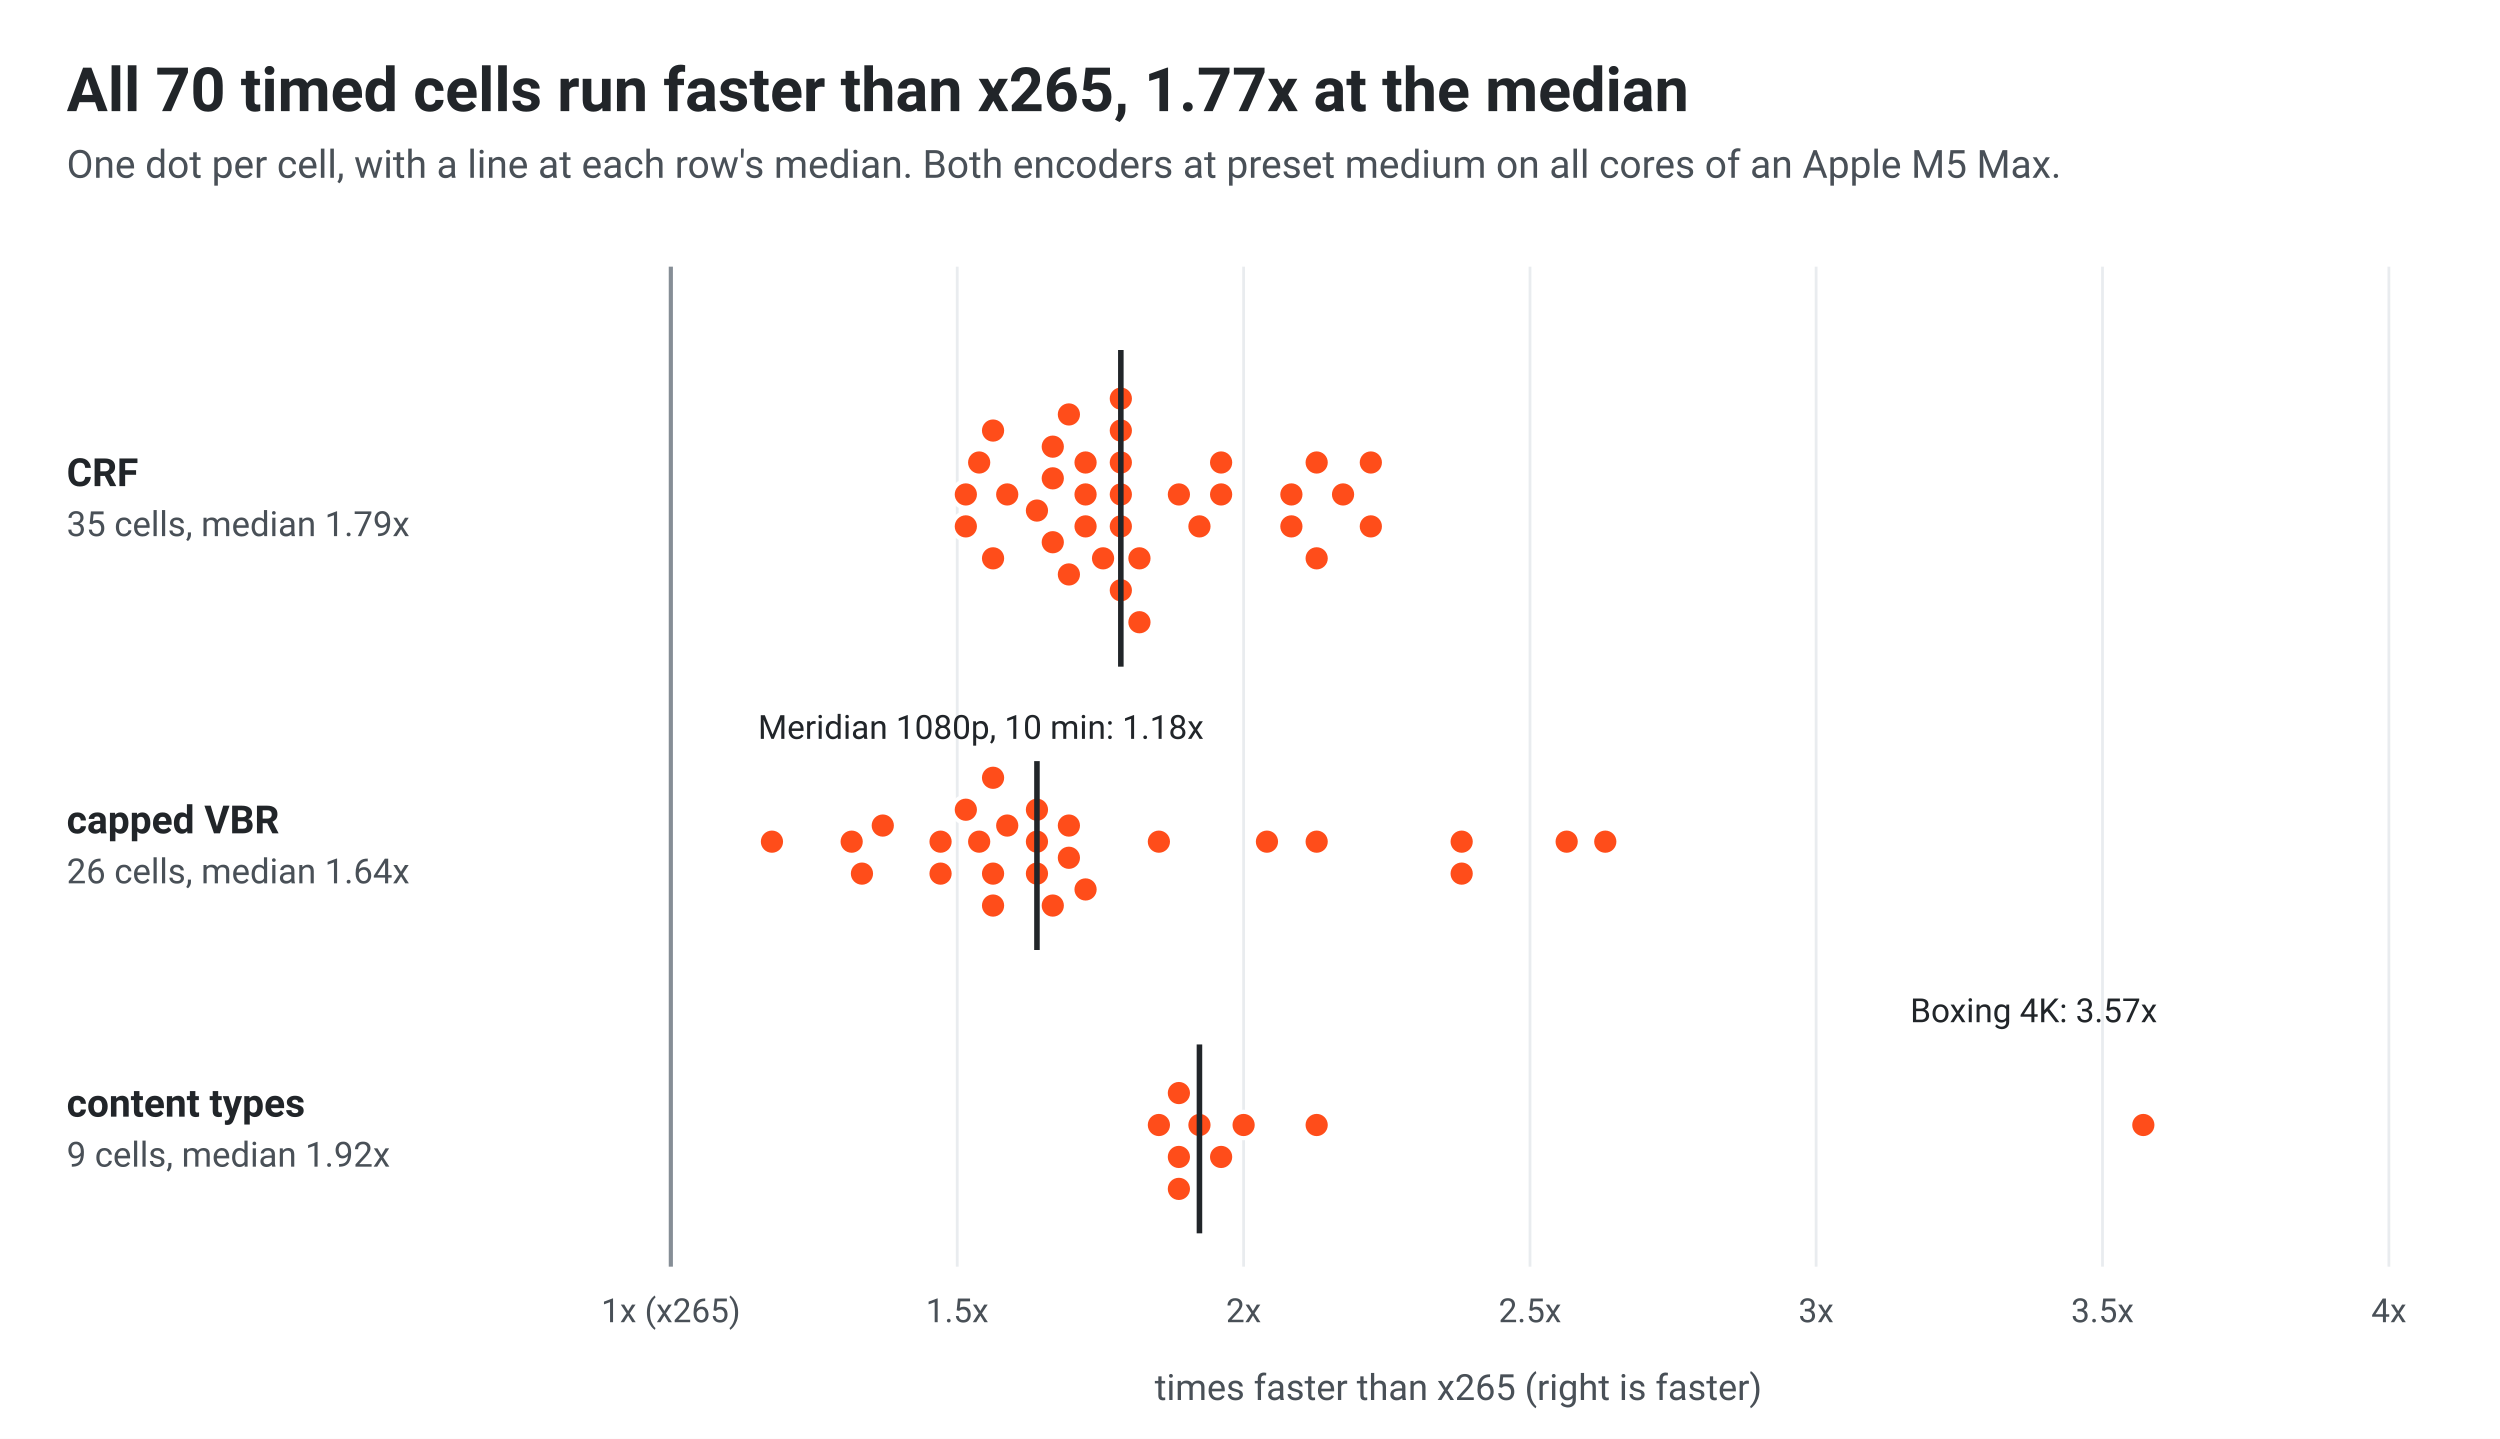
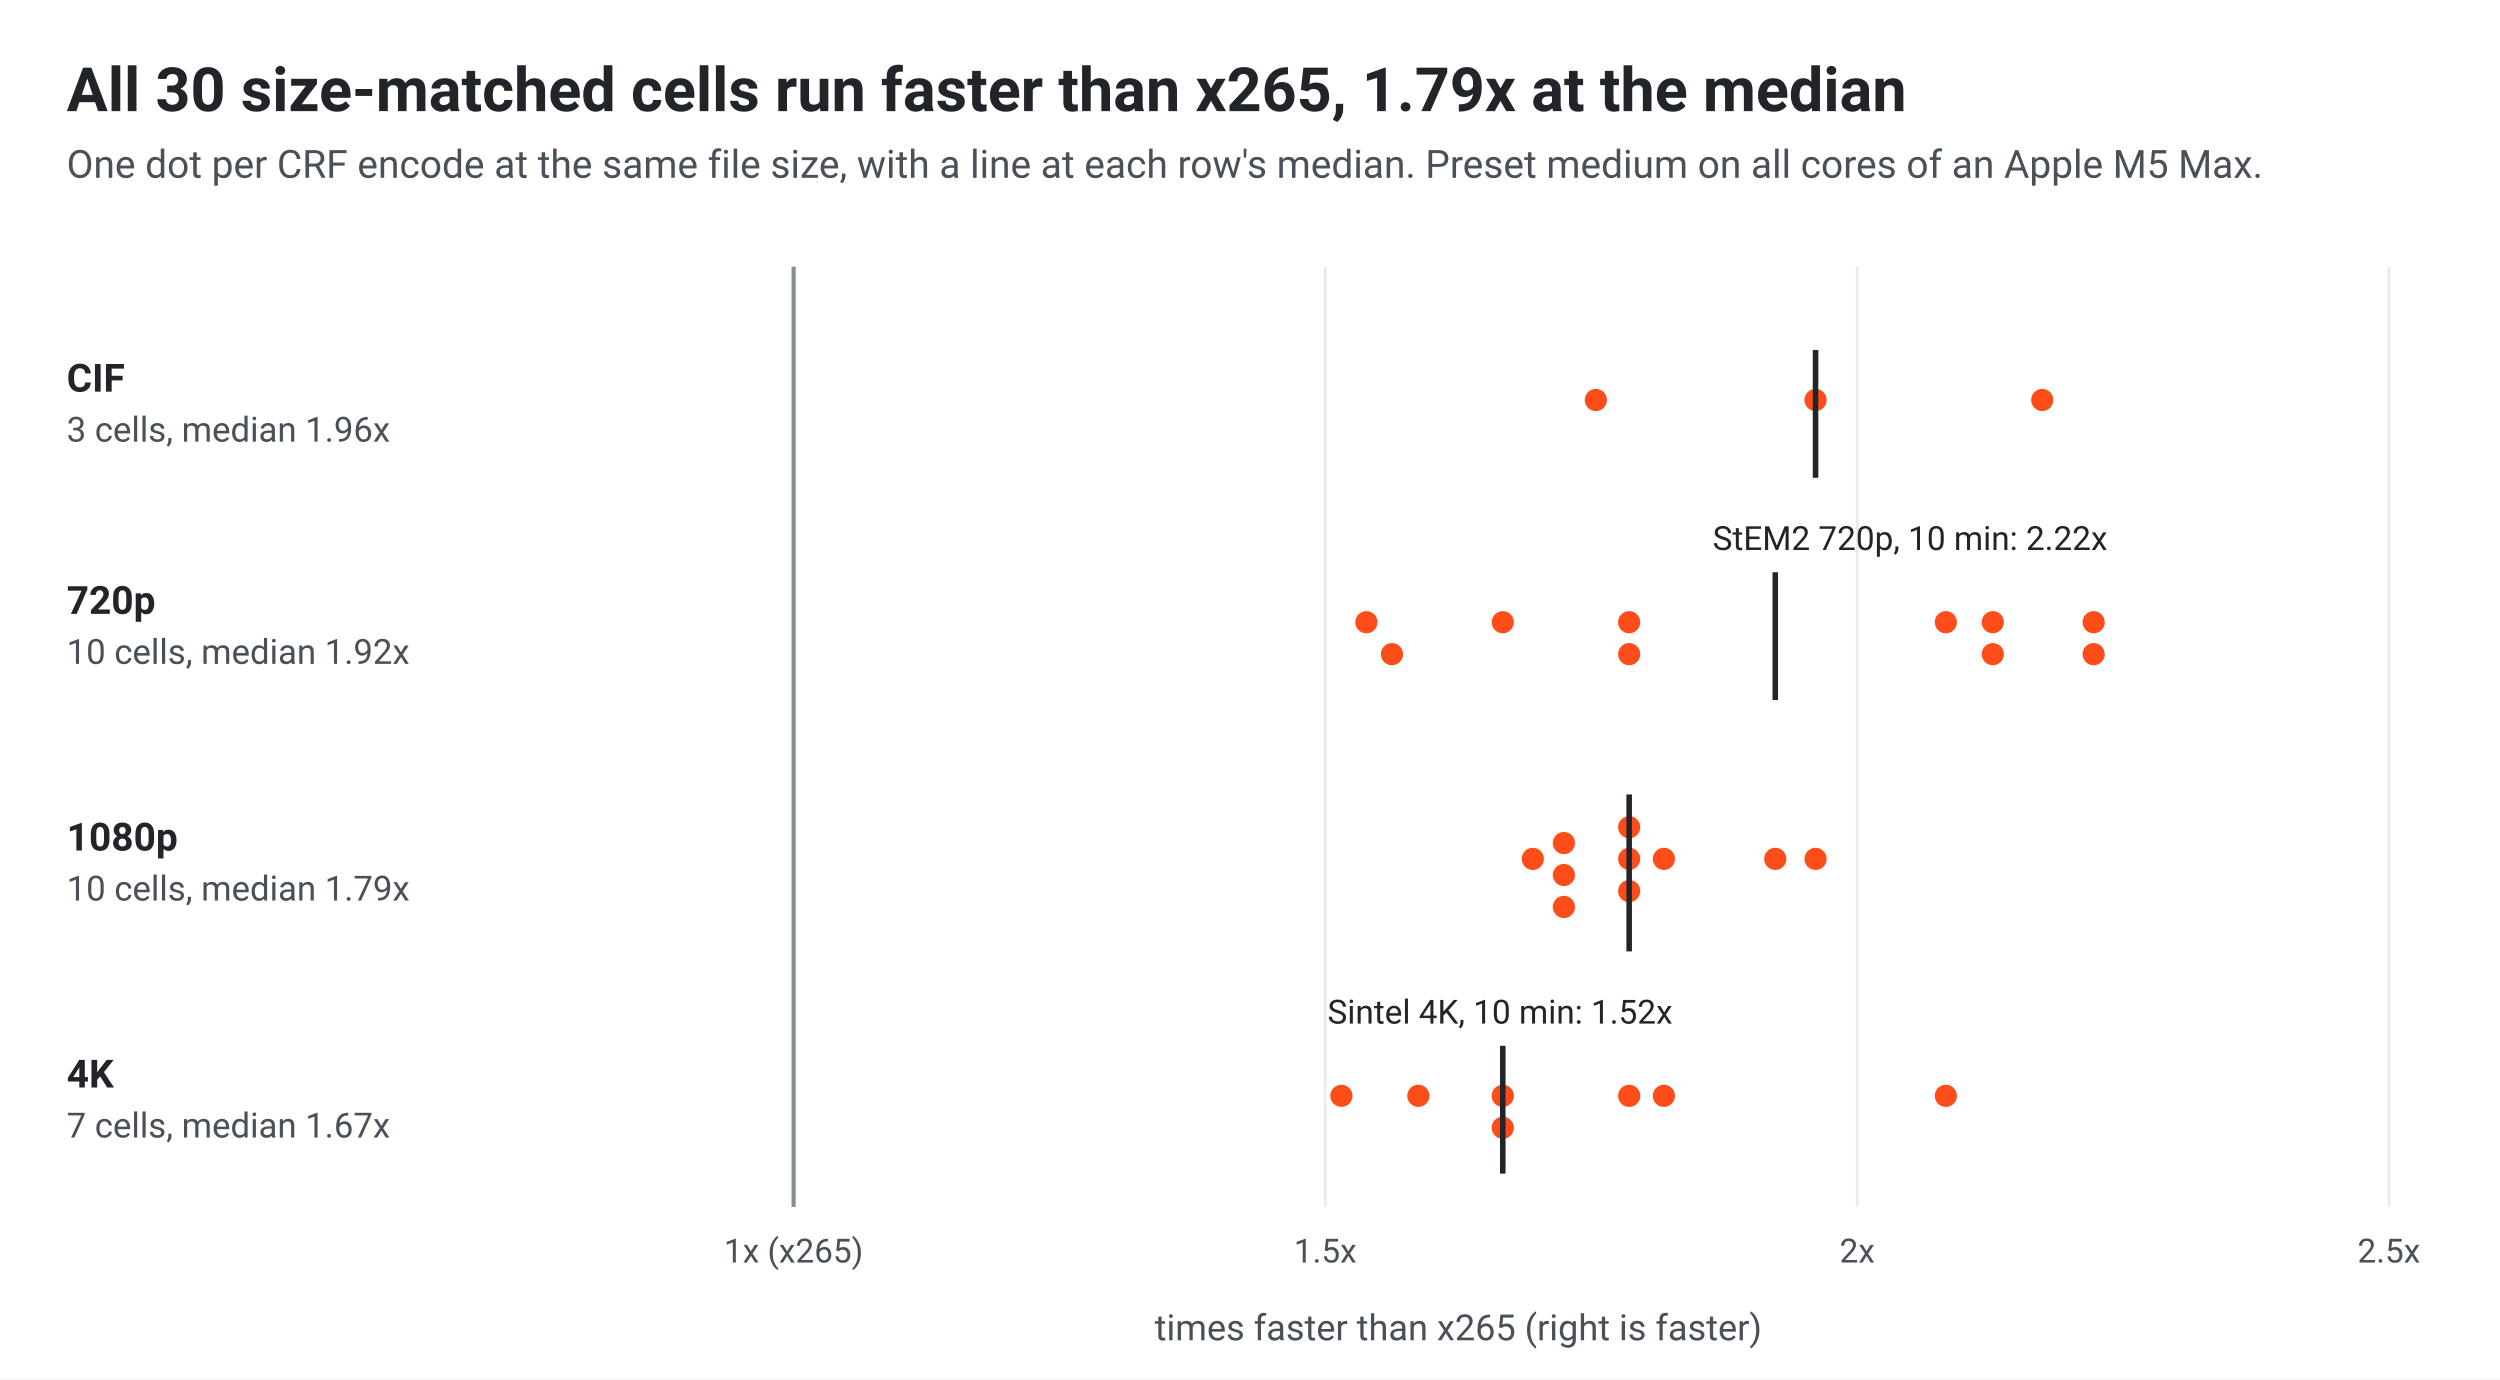
- <svg xmlns="http://www.w3.org/2000/svg" width="900" height="518.0" viewBox="0 0 900 518.0" role="img">
+ <svg xmlns="http://www.w3.org/2000/svg" width="900" height="496.5" viewBox="0 0 900 496.5" role="img">
  <style>
.bg{fill:#ffffff}.t1{fill:#212529}.t2{fill:#495057}.grid{stroke:#e9ecef}
.base{stroke:#868e96}.ring{stroke:#ffffff}.med{stroke:#212529}.band{fill:#f1f3f5}
.s1{fill:#ff4d1a}.s2{fill:#00919a}.s3{fill:#6250d6}.sx{fill:#868e96}
.l1{stroke:#ff4d1a}.l2{stroke:#00919a}.l3{stroke:#6250d6}.lx{stroke:#868e96}.span{stroke:#dee2e6}
.note{fill:#b8330a}.wash{fill:#ffe8dc}
text{font-family:system-ui,-apple-system,"Segoe UI",Roboto,Helvetica,Arial,sans-serif}
@media (prefers-color-scheme:dark){
.bg{fill:#1b1c1e}.t1{fill:#e9ecee}.t2{fill:#b6bcc1}.grid{stroke:#2e3135}
.base{stroke:#8f959a}.ring{stroke:#1b1c1e}.med{stroke:#e9ecee}.band{fill:#23262a}
.s1{fill:#ff4d1a}.s2{fill:#12a3ad}.s3{fill:#9085e9}.sx{fill:#8f959a}
.l1{stroke:#ff4d1a}.l2{stroke:#12a3ad}.l3{stroke:#9085e9}.lx{stroke:#8f959a}.span{stroke:#3a3e43}
.note{fill:#ff8a5c}.wash{fill:#45200f}}
</style>
  <rect width="100%" height="100%" class="bg" />
-   <text x="24.0" y="40.0" font-size="22" class="t1" text-anchor="start" font-weight="600">All 70 timed cells run faster than x265, 1.77x at the median</text>
-   <text x="24.0" y="64.0" font-size="14" class="t2" text-anchor="start">One dot per cell, with a line at each row's median. Both encoders at preset medium on all cores of an Apple M5 Max.</text>
-   <line x1="241.5" y1="96" x2="241.5" y2="456.0" class="base" stroke-width="1.5" />
-   <text x="241.5" y="476.0" font-size="12" class="t2" text-anchor="middle">1x (x265)</text>
-   <line x1="344.6" y1="96" x2="344.6" y2="456.0" class="grid" stroke-width="1" />
-   <text x="344.6" y="476.0" font-size="12" class="t2" text-anchor="middle">1.5x</text>
-   <line x1="447.7" y1="96" x2="447.7" y2="456.0" class="grid" stroke-width="1" />
-   <text x="447.7" y="476.0" font-size="12" class="t2" text-anchor="middle">2x</text>
-   <line x1="550.8" y1="96" x2="550.8" y2="456.0" class="grid" stroke-width="1" />
-   <text x="550.8" y="476.0" font-size="12" class="t2" text-anchor="middle">2.5x</text>
-   <line x1="653.8" y1="96" x2="653.8" y2="456.0" class="grid" stroke-width="1" />
-   <text x="653.8" y="476.0" font-size="12" class="t2" text-anchor="middle">3x</text>
-   <line x1="756.9" y1="96" x2="756.9" y2="456.0" class="grid" stroke-width="1" />
-   <text x="756.9" y="476.0" font-size="12" class="t2" text-anchor="middle">3.5x</text>
-   <line x1="860.0" y1="96" x2="860.0" y2="456.0" class="grid" stroke-width="1" />
-   <text x="860.0" y="476.0" font-size="12" class="t2" text-anchor="middle">4x</text>
-   <text x="525.0" y="504.0" font-size="13" class="t2" text-anchor="middle">times faster than x265 (right is faster)</text>
-   <text x="24.0" y="175.0" font-size="14" class="t1" text-anchor="start" font-weight="600">CRF</text>
-   <text x="24.0" y="193.0" font-size="12.5" class="t2" text-anchor="start">35 cells, median 1.79x</text>
-   <circle cx="347.7" cy="178.0" r="4.75" class="s1 ring" stroke-width="1.5" />
-   <circle cx="347.7" cy="189.5" r="4.75" class="s1 ring" stroke-width="1.5" />
-   <circle cx="352.5" cy="166.5" r="4.75" class="s1 ring" stroke-width="1.5" />
-   <circle cx="357.5" cy="201.0" r="4.75" class="s1 ring" stroke-width="1.5" />
-   <circle cx="357.5" cy="155.0" r="4.75" class="s1 ring" stroke-width="1.5" />
-   <circle cx="362.6" cy="178.0" r="4.75" class="s1 ring" stroke-width="1.5" />
-   <circle cx="373.3" cy="183.8" r="4.75" class="s1 ring" stroke-width="1.5" />
-   <circle cx="379.0" cy="172.2" r="4.75" class="s1 ring" stroke-width="1.5" />
-   <circle cx="379.0" cy="195.2" r="4.75" class="s1 ring" stroke-width="1.5" />
-   <circle cx="379.0" cy="160.8" r="4.75" class="s1 ring" stroke-width="1.5" />
-   <circle cx="384.8" cy="206.8" r="4.75" class="s1 ring" stroke-width="1.5" />
-   <circle cx="384.8" cy="149.2" r="4.75" class="s1 ring" stroke-width="1.5" />
-   <circle cx="390.8" cy="178.0" r="4.75" class="s1 ring" stroke-width="1.5" />
-   <circle cx="390.8" cy="189.5" r="4.75" class="s1 ring" stroke-width="1.5" />
-   <circle cx="390.8" cy="166.5" r="4.75" class="s1 ring" stroke-width="1.5" />
-   <circle cx="397.1" cy="201.0" r="4.75" class="s1 ring" stroke-width="1.5" />
-   <circle cx="403.5" cy="178.0" r="4.75" class="s1 ring" stroke-width="1.5" />
-   <circle cx="403.5" cy="189.5" r="4.75" class="s1 ring" stroke-width="1.5" />
-   <circle cx="403.5" cy="166.5" r="4.75" class="s1 ring" stroke-width="1.5" />
-   <circle cx="403.5" cy="155.0" r="4.75" class="s1 ring" stroke-width="1.5" />
-   <circle cx="403.5" cy="212.5" r="4.75" class="s1 ring" stroke-width="1.5" />
-   <circle cx="403.5" cy="143.5" r="4.75" class="s1 ring" stroke-width="1.5" />
-   <circle cx="410.2" cy="201.0" r="4.75" class="s1 ring" stroke-width="1.5" />
-   <circle cx="410.2" cy="224.0" r="4.75" class="s1 ring" stroke-width="1.5" />
-   <circle cx="424.4" cy="178.0" r="4.75" class="s1 ring" stroke-width="1.5" />
-   <circle cx="431.8" cy="189.5" r="4.75" class="s1 ring" stroke-width="1.5" />
-   <circle cx="439.6" cy="178.0" r="4.75" class="s1 ring" stroke-width="1.5" />
-   <circle cx="439.6" cy="166.5" r="4.75" class="s1 ring" stroke-width="1.5" />
-   <circle cx="464.9" cy="178.0" r="4.75" class="s1 ring" stroke-width="1.5" />
-   <circle cx="464.9" cy="189.5" r="4.75" class="s1 ring" stroke-width="1.5" />
-   <circle cx="474.0" cy="166.5" r="4.75" class="s1 ring" stroke-width="1.5" />
-   <circle cx="474.0" cy="201.0" r="4.75" class="s1 ring" stroke-width="1.5" />
-   <circle cx="483.5" cy="178.0" r="4.75" class="s1 ring" stroke-width="1.5" />
-   <circle cx="493.5" cy="189.5" r="4.75" class="s1 ring" stroke-width="1.5" />
-   <circle cx="493.5" cy="166.5" r="4.75" class="s1 ring" stroke-width="1.5" />
-   <line x1="403.5" y1="126.0" x2="403.5" y2="240.0" class="med" stroke-width="2" />
-   <text x="24.0" y="300.0" font-size="14" class="t1" text-anchor="start" font-weight="600">capped VBR</text>
-   <text x="24.0" y="318.0" font-size="12.5" class="t2" text-anchor="start">26 cells, median 1.64x</text>
-   <circle cx="277.9" cy="303.0" r="4.75" class="s1 ring" stroke-width="1.5" />
-   <circle cx="306.6" cy="303.0" r="4.75" class="s1 ring" stroke-width="1.5" />
-   <circle cx="310.3" cy="314.5" r="4.75" class="s1 ring" stroke-width="1.5" />
-   <circle cx="317.8" cy="297.2" r="4.75" class="s1 ring" stroke-width="1.5" />
-   <circle cx="338.6" cy="303.0" r="4.75" class="s1 ring" stroke-width="1.5" />
-   <circle cx="338.6" cy="314.5" r="4.75" class="s1 ring" stroke-width="1.5" />
-   <circle cx="347.7" cy="291.5" r="4.75" class="s1 ring" stroke-width="1.5" />
-   <circle cx="352.5" cy="303.0" r="4.75" class="s1 ring" stroke-width="1.5" />
-   <circle cx="357.5" cy="314.5" r="4.75" class="s1 ring" stroke-width="1.5" />
-   <circle cx="357.5" cy="326.0" r="4.75" class="s1 ring" stroke-width="1.5" />
-   <circle cx="357.5" cy="280.0" r="4.75" class="s1 ring" stroke-width="1.5" />
-   <circle cx="362.6" cy="297.2" r="4.75" class="s1 ring" stroke-width="1.5" />
-   <circle cx="373.3" cy="303.0" r="4.75" class="s1 ring" stroke-width="1.5" />
-   <circle cx="373.3" cy="314.5" r="4.75" class="s1 ring" stroke-width="1.5" />
-   <circle cx="373.3" cy="291.5" r="4.75" class="s1 ring" stroke-width="1.5" />
-   <circle cx="379.0" cy="326.0" r="4.75" class="s1 ring" stroke-width="1.5" />
-   <circle cx="384.8" cy="308.8" r="4.75" class="s1 ring" stroke-width="1.5" />
-   <circle cx="384.8" cy="297.2" r="4.75" class="s1 ring" stroke-width="1.5" />
-   <circle cx="390.8" cy="320.2" r="4.75" class="s1 ring" stroke-width="1.5" />
-   <circle cx="417.2" cy="303.0" r="4.75" class="s1 ring" stroke-width="1.5" />
-   <circle cx="456.1" cy="303.0" r="4.75" class="s1 ring" stroke-width="1.5" />
-   <circle cx="474.0" cy="303.0" r="4.75" class="s1 ring" stroke-width="1.5" />
-   <circle cx="526.2" cy="303.0" r="4.75" class="s1 ring" stroke-width="1.5" />
-   <circle cx="526.2" cy="314.5" r="4.75" class="s1 ring" stroke-width="1.5" />
-   <circle cx="564.0" cy="303.0" r="4.75" class="s1 ring" stroke-width="1.5" />
-   <circle cx="577.9" cy="303.0" r="4.75" class="s1 ring" stroke-width="1.5" />
-   <line x1="373.3" y1="274.0" x2="373.3" y2="342.0" class="med" stroke-width="2" />
-   <text x="272.9" y="266.0" font-size="12" class="t1" text-anchor="start">Meridian 1080p, 10 min: 1.18x</text>
-   <text x="24.0" y="402.0" font-size="14" class="t1" text-anchor="start" font-weight="600">content types</text>
-   <text x="24.0" y="420.0" font-size="12.5" class="t2" text-anchor="start">9 cells, median 1.92x</text>
-   <circle cx="417.2" cy="405.0" r="4.75" class="s1 ring" stroke-width="1.5" />
-   <circle cx="424.4" cy="416.5" r="4.75" class="s1 ring" stroke-width="1.5" />
-   <circle cx="424.4" cy="393.5" r="4.75" class="s1 ring" stroke-width="1.5" />
-   <circle cx="424.4" cy="428.0" r="4.75" class="s1 ring" stroke-width="1.5" />
-   <circle cx="431.8" cy="405.0" r="4.75" class="s1 ring" stroke-width="1.5" />
-   <circle cx="439.6" cy="416.5" r="4.75" class="s1 ring" stroke-width="1.5" />
-   <circle cx="447.7" cy="405.0" r="4.75" class="s1 ring" stroke-width="1.5" />
-   <circle cx="474.0" cy="405.0" r="4.75" class="s1 ring" stroke-width="1.5" />
-   <circle cx="771.6" cy="405.0" r="4.75" class="s1 ring" stroke-width="1.5" />
-   <line x1="431.8" y1="376.0" x2="431.8" y2="444.0" class="med" stroke-width="2" />
-   <text x="776.6" y="368.0" font-size="12" class="t1" text-anchor="end">Boxing 4K: 3.57x</text>
+   <text x="24.0" y="40.0" font-size="22" class="t1" text-anchor="start" font-weight="600">All 30 size-matched cells run faster than x265, 1.79x at the median</text>
+   <text x="24.0" y="64.0" font-size="14" class="t2" text-anchor="start">One dot per CRF encode at the same file size, with a line at each row's median. Preset medium on all cores of an Apple M5 Max.</text>
+   <line x1="285.7" y1="96" x2="285.7" y2="434.5" class="base" stroke-width="1.5" />
+   <text x="285.7" y="454.5" font-size="12" class="t2" text-anchor="middle">1x (x265)</text>
+   <line x1="477.1" y1="96" x2="477.1" y2="434.5" class="grid" stroke-width="1" />
+   <text x="477.1" y="454.5" font-size="12" class="t2" text-anchor="middle">1.5x</text>
+   <line x1="668.6" y1="96" x2="668.6" y2="434.5" class="grid" stroke-width="1" />
+   <text x="668.6" y="454.5" font-size="12" class="t2" text-anchor="middle">2x</text>
+   <line x1="860.0" y1="96" x2="860.0" y2="434.5" class="grid" stroke-width="1" />
+   <text x="860.0" y="454.5" font-size="12" class="t2" text-anchor="middle">2.5x</text>
+   <text x="525.0" y="482.5" font-size="13" class="t2" text-anchor="middle">times faster than x265 (right is faster)</text>
+   <text x="24.0" y="141.0" font-size="14" class="t1" text-anchor="start" font-weight="600">CIF</text>
+   <text x="24.0" y="159.0" font-size="12.5" class="t2" text-anchor="start">3 cells, median 1.96x</text>
+   <circle cx="574.5" cy="144.0" r="4.75" class="s1 ring" stroke-width="1.5" />
+   <circle cx="653.6" cy="144.0" r="4.75" class="s1 ring" stroke-width="1.5" />
+   <circle cx="735.2" cy="144.0" r="4.75" class="s1 ring" stroke-width="1.5" />
+   <line x1="653.6" y1="126.0" x2="653.6" y2="172.0" class="med" stroke-width="2" />
+   <text x="24.0" y="221.0" font-size="14" class="t1" text-anchor="start" font-weight="600">720p</text>
+   <text x="24.0" y="239.0" font-size="12.5" class="t2" text-anchor="start">10 cells, median 1.92x</text>
+   <circle cx="491.9" cy="224.0" r="4.75" class="s1 ring" stroke-width="1.5" />
+   <circle cx="501.1" cy="235.5" r="4.75" class="s1 ring" stroke-width="1.5" />
+   <circle cx="541.0" cy="224.0" r="4.75" class="s1 ring" stroke-width="1.5" />
+   <circle cx="586.5" cy="224.0" r="4.75" class="s1 ring" stroke-width="1.5" />
+   <circle cx="586.5" cy="235.5" r="4.75" class="s1 ring" stroke-width="1.5" />
+   <circle cx="700.5" cy="224.0" r="4.75" class="s1 ring" stroke-width="1.5" />
+   <circle cx="717.4" cy="224.0" r="4.75" class="s1 ring" stroke-width="1.5" />
+   <circle cx="717.4" cy="235.5" r="4.75" class="s1 ring" stroke-width="1.5" />
+   <circle cx="753.7" cy="224.0" r="4.75" class="s1 ring" stroke-width="1.5" />
+   <circle cx="753.7" cy="235.5" r="4.75" class="s1 ring" stroke-width="1.5" />
+   <line x1="639.1" y1="206.0" x2="639.1" y2="252.0" class="med" stroke-width="2" />
+   <text x="758.7" y="198.0" font-size="12" class="t1" text-anchor="end">StEM2 720p, 10 min: 2.22x</text>
+   <text x="24.0" y="306.2" font-size="14" class="t1" text-anchor="start" font-weight="600">1080p</text>
+   <text x="24.0" y="324.2" font-size="12.5" class="t2" text-anchor="start">10 cells, median 1.79x</text>
+   <circle cx="551.8" cy="309.2" r="4.75" class="s1 ring" stroke-width="1.5" />
+   <circle cx="563.0" cy="315.0" r="4.75" class="s1 ring" stroke-width="1.5" />
+   <circle cx="563.0" cy="303.5" r="4.75" class="s1 ring" stroke-width="1.5" />
+   <circle cx="563.0" cy="326.5" r="4.75" class="s1 ring" stroke-width="1.5" />
+   <circle cx="586.5" cy="309.2" r="4.75" class="s1 ring" stroke-width="1.5" />
+   <circle cx="586.5" cy="320.8" r="4.75" class="s1 ring" stroke-width="1.5" />
+   <circle cx="586.5" cy="297.8" r="4.75" class="s1 ring" stroke-width="1.5" />
+   <circle cx="599.0" cy="309.2" r="4.75" class="s1 ring" stroke-width="1.5" />
+   <circle cx="639.1" cy="309.2" r="4.75" class="s1 ring" stroke-width="1.5" />
+   <circle cx="653.6" cy="309.2" r="4.75" class="s1 ring" stroke-width="1.5" />
+   <line x1="586.5" y1="286.0" x2="586.5" y2="342.5" class="med" stroke-width="2" />
+   <text x="24.0" y="391.5" font-size="14" class="t1" text-anchor="start" font-weight="600">4K</text>
+   <text x="24.0" y="409.5" font-size="12.5" class="t2" text-anchor="start">7 cells, median 1.67x</text>
+   <circle cx="482.9" cy="394.5" r="4.75" class="s1 ring" stroke-width="1.5" />
+   <circle cx="510.6" cy="394.5" r="4.75" class="s1 ring" stroke-width="1.5" />
+   <circle cx="541.0" cy="394.5" r="4.75" class="s1 ring" stroke-width="1.5" />
+   <circle cx="541.0" cy="406.0" r="4.75" class="s1 ring" stroke-width="1.5" />
+   <circle cx="586.5" cy="394.5" r="4.75" class="s1 ring" stroke-width="1.5" />
+   <circle cx="599.0" cy="394.5" r="4.75" class="s1 ring" stroke-width="1.5" />
+   <circle cx="700.5" cy="394.5" r="4.75" class="s1 ring" stroke-width="1.5" />
+   <line x1="541.0" y1="376.5" x2="541.0" y2="422.5" class="med" stroke-width="2" />
+   <text x="477.9" y="368.5" font-size="12" class="t1" text-anchor="start">Sintel 4K, 10 min: 1.52x</text>
</svg>
